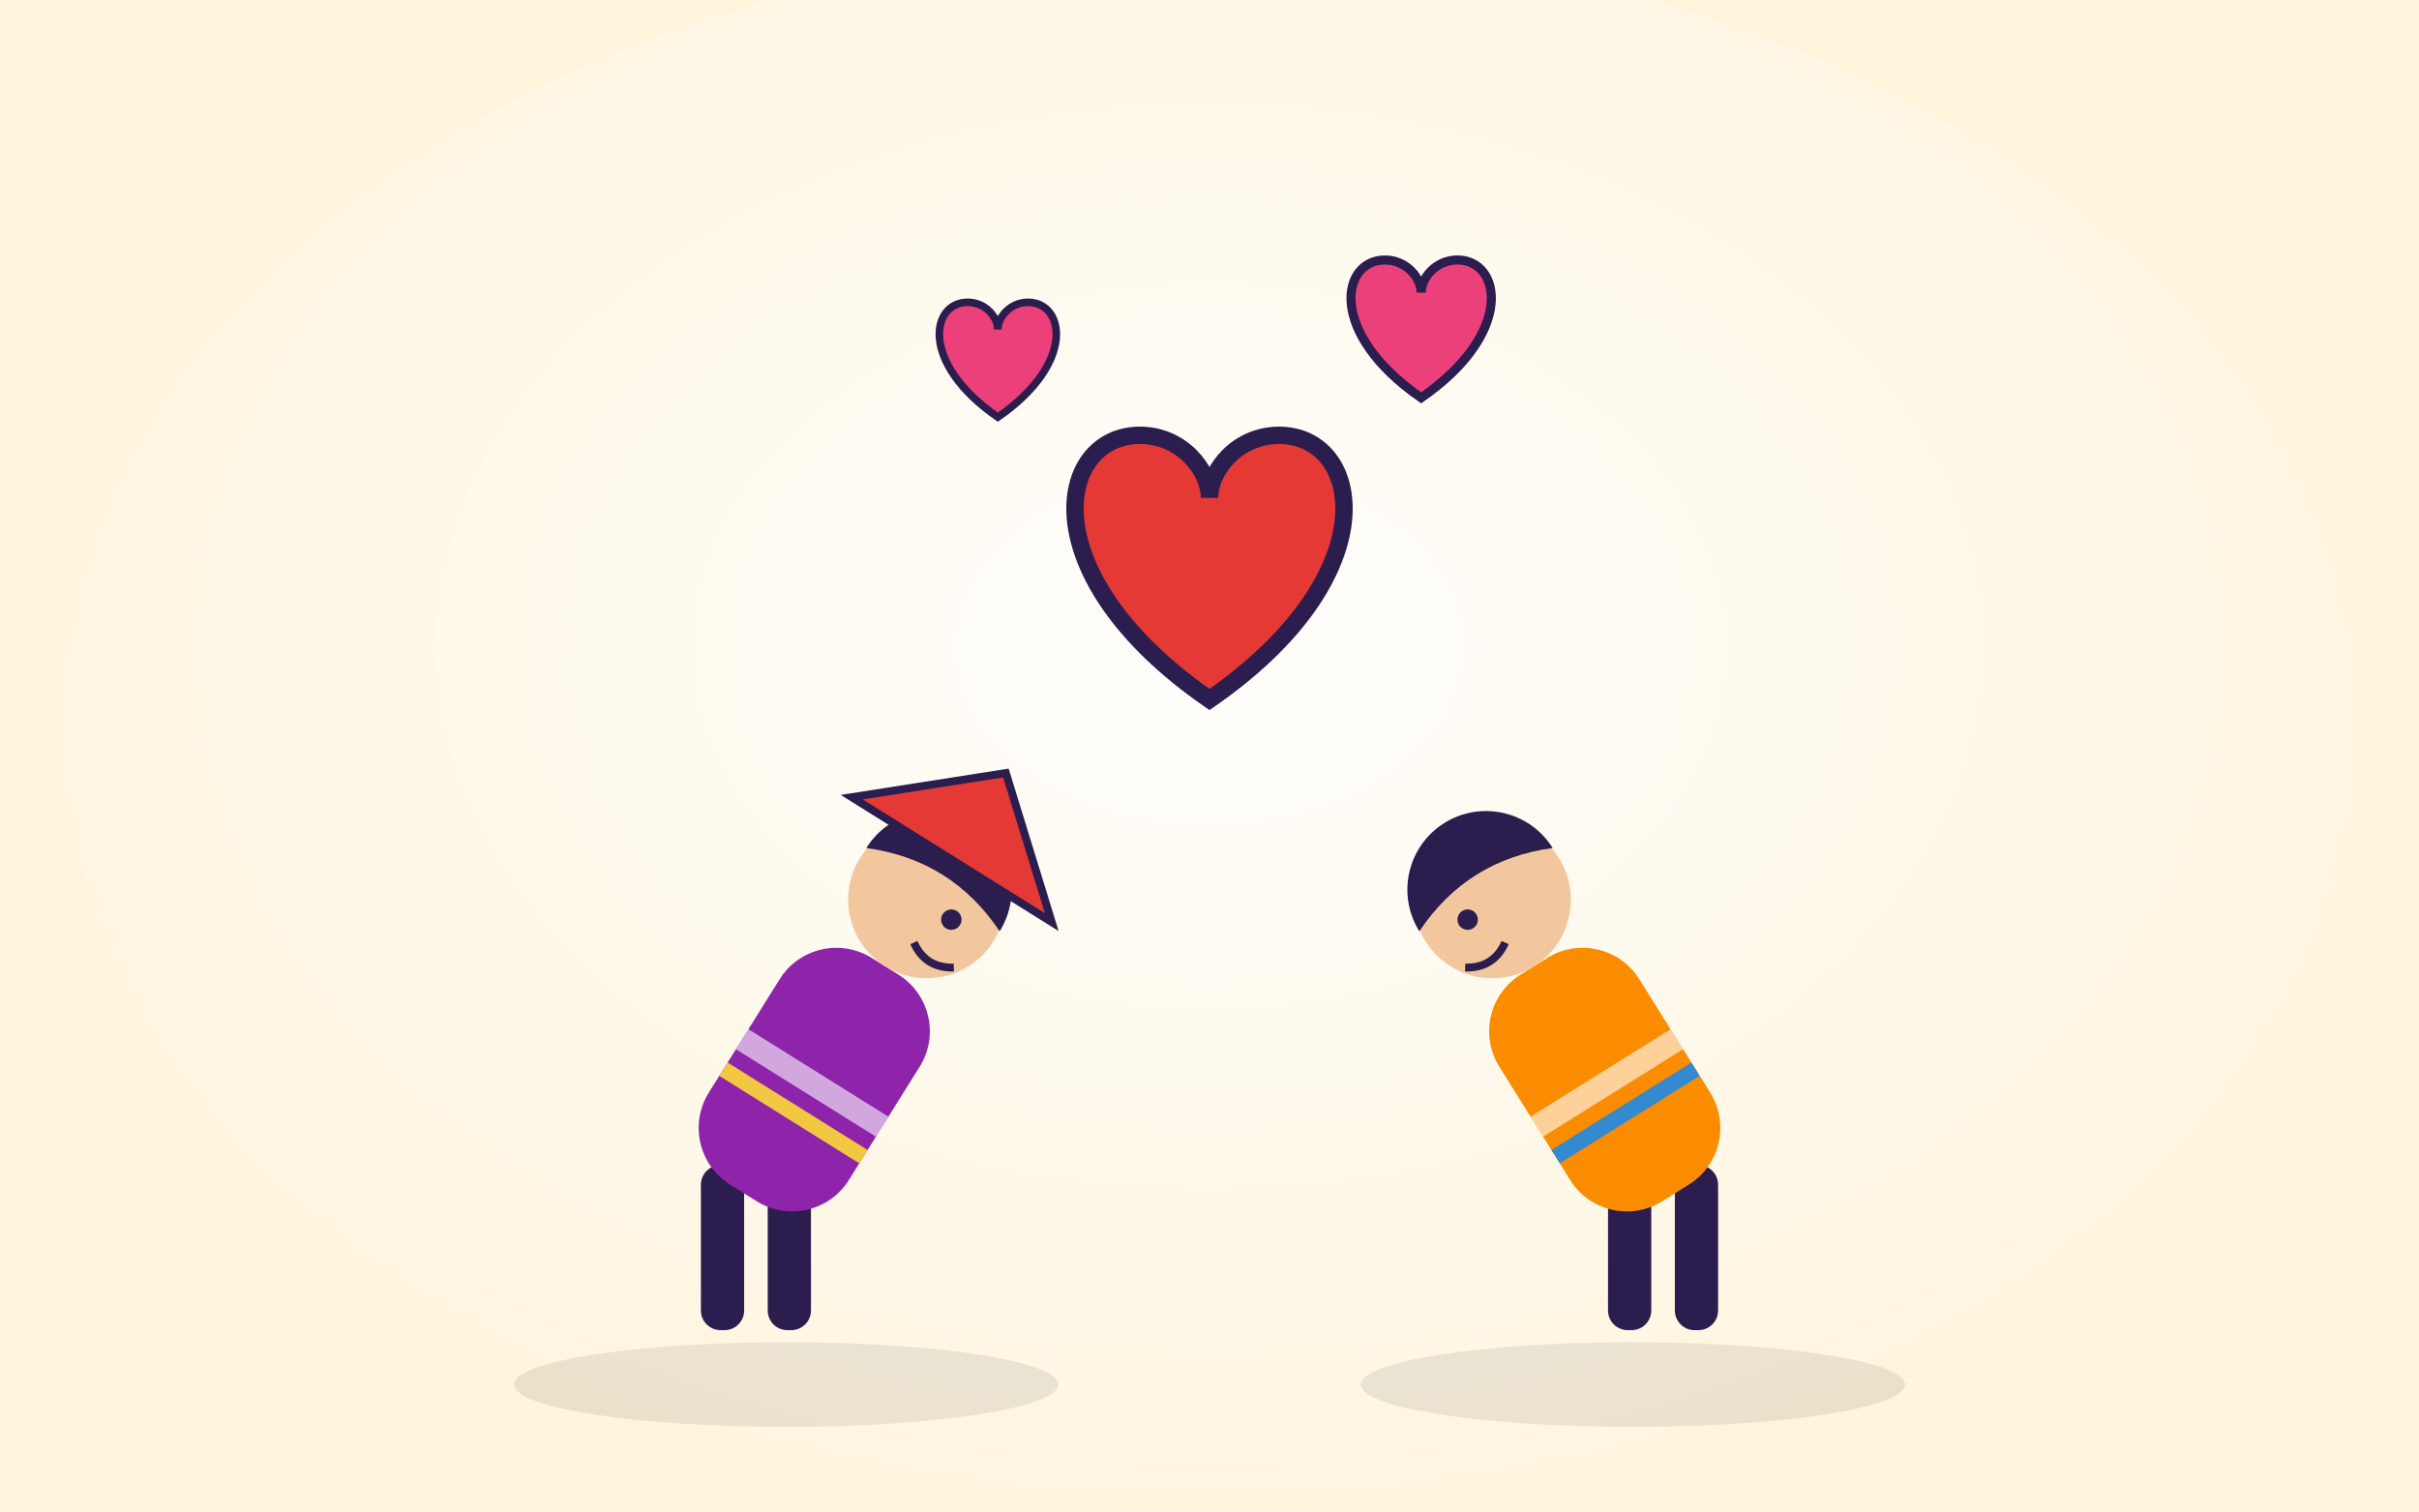
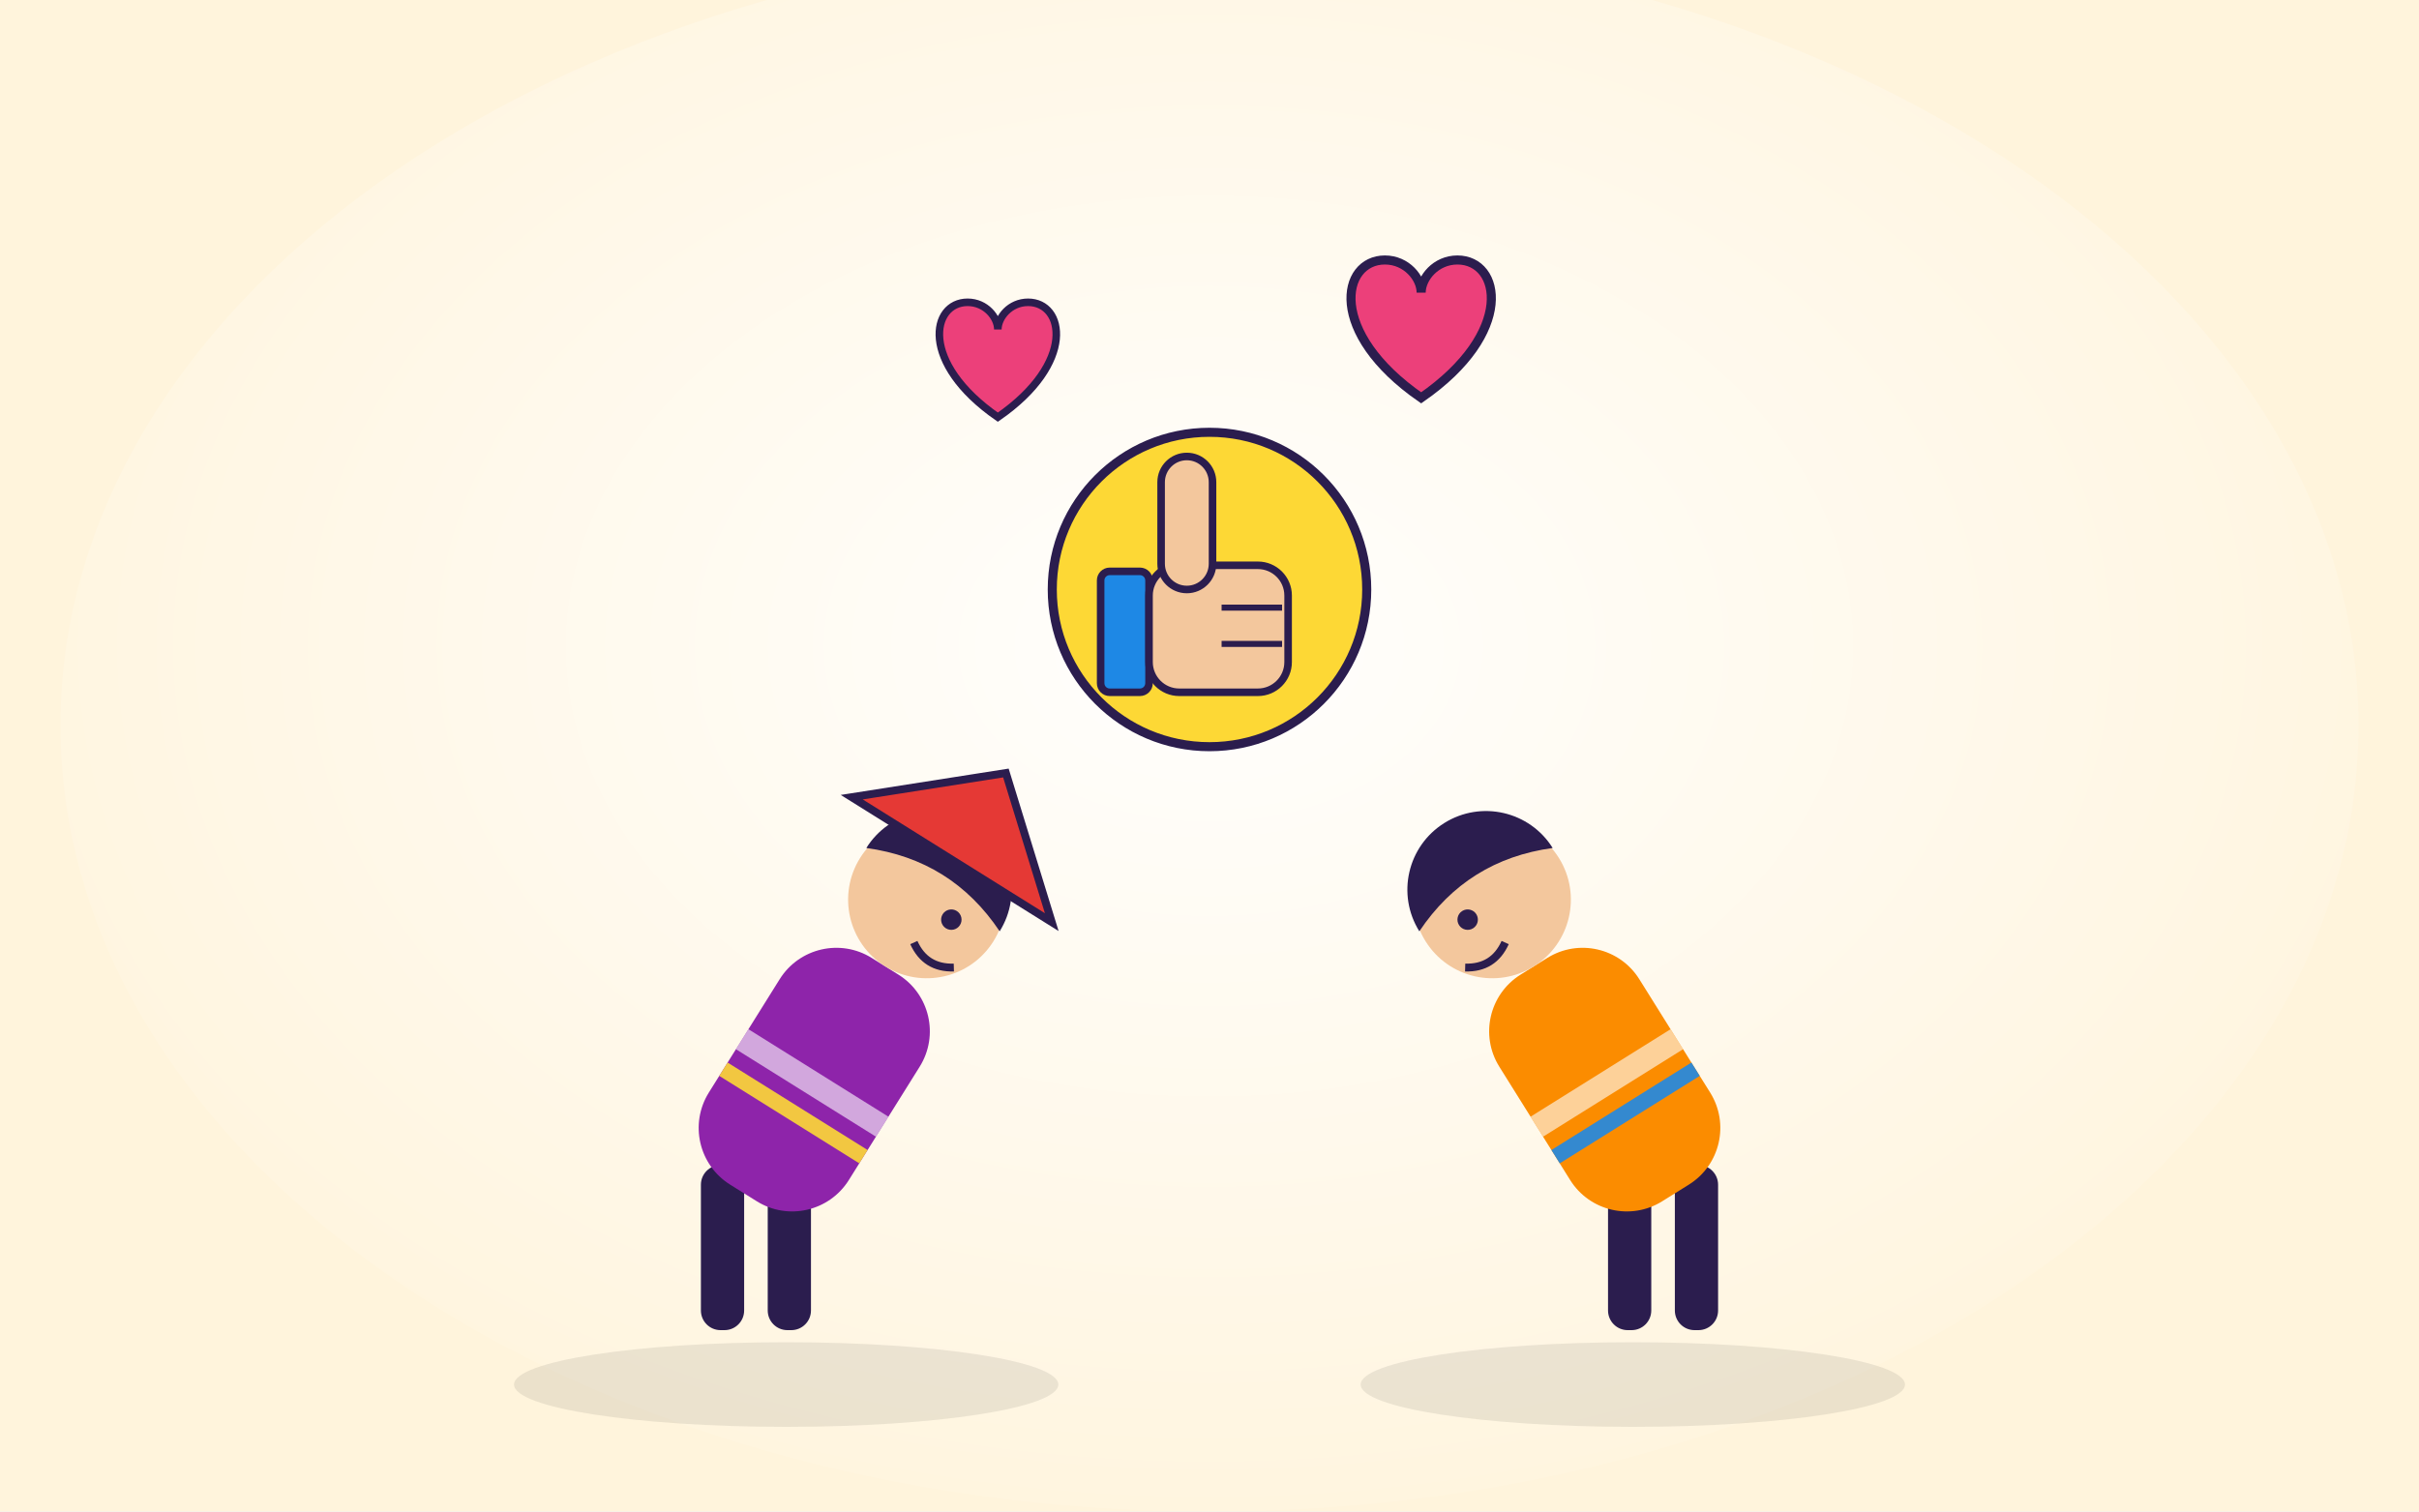
<svg xmlns="http://www.w3.org/2000/svg" viewBox="0 0 800 500" role="img" aria-label="Hai người mặc trang phục khác nhau cúi đầu chào nhau, giữa họ là những trái tim">
  <defs>
    <radialGradient id="glow" cx="50%" cy="45%" r="60%">
      <stop offset="0" stop-color="#fff" stop-opacity=".95" />
      <stop offset="1" stop-color="#fff" stop-opacity="0" />
    </radialGradient>
  </defs>
  <rect width="800" height="500" fill="#fff4dc" />
  <ellipse cx="400" cy="240" rx="380" ry="260" fill="url(#glow)" />
  <ellipse cx="260" cy="458" rx="90" ry="14" fill="#000" opacity=".08" />
  <ellipse cx="540" cy="458" rx="90" ry="14" fill="#000" opacity=".08" />
  <g transform="translate(250 440) scale(1.3 1.3)">
    <rect x="-14" y="-42" width="11" height="42" rx="5" fill="#2b1d4e" />
    <rect x="3" y="-42" width="11" height="42" rx="5" fill="#2b1d4e" />
    <g transform="rotate(32 0 -40)">
      <rect x="-6" y="-96" width="10" height="50" rx="5" fill="#8e24aa" />
      <rect x="-21" y="-102" width="42" height="68" rx="17" fill="#8e24aa" />
      <rect x="-21" y="-70" width="42" height="6" fill="#fff" opacity=".6" />
      <rect x="-21" y="-60" width="42" height="4" fill="#fdd835" opacity=".9" />
      <circle cx="0" cy="-122" r="20" fill="#f3c79d" />
      <path d="M-20 -125 a20 20 0 0 1 40 0 q-20 -9 -40 0z" fill="#2b1d4e" />
      <path d="M-30 -134 L30 -134 L0 -160 Z" fill="#e53935" stroke="#2b1d4e" stroke-width="2" />
      <circle cx="8" cy="-121" r="2.6" fill="#2b1d4e" />
      <path d="M3 -111 q6 4 12 0" stroke="#2b1d4e" stroke-width="2" fill="none" />
    </g>
  </g>
  <g transform="translate(550 440) scale(-1.3 1.3)">
    <rect x="-14" y="-42" width="11" height="42" rx="5" fill="#2b1d4e" />
    <rect x="3" y="-42" width="11" height="42" rx="5" fill="#2b1d4e" />
    <g transform="rotate(32 0 -40)">
      <rect x="-6" y="-96" width="10" height="50" rx="5" fill="#fb8c00" />
      <rect x="-21" y="-102" width="42" height="68" rx="17" fill="#fb8c00" />
      <rect x="-21" y="-70" width="42" height="6" fill="#fff" opacity=".6" />
      <rect x="-21" y="-60" width="42" height="4" fill="#1e88e5" opacity=".9" />
      <circle cx="0" cy="-122" r="20" fill="#f3c79d" />
      <path d="M-20 -125 a20 20 0 0 1 40 0 q-20 -9 -40 0z" fill="#2b1d4e" />
      <circle cx="8" cy="-121" r="2.6" fill="#2b1d4e" />
      <path d="M3 -111 q6 4 12 0" stroke="#2b1d4e" stroke-width="2" fill="none" />
    </g>
  </g>
-   <path transform="translate(400 190) scale(2.3)" d="M0 18 C-26 0 -22 -20 -10 -20 C-4 -20 0 -15 0 -11 C0 -15 4 -20 10 -20 C22 -20 26 0 0 18Z" fill="#e53935" stroke="#2b1d4e" stroke-width="2.5" />
  <path transform="translate(330 120) scale(1)" d="M0 18 C-26 0 -22 -20 -10 -20 C-4 -20 0 -15 0 -11 C0 -15 4 -20 10 -20 C22 -20 26 0 0 18Z" fill="#ec407a" stroke="#2b1d4e" stroke-width="2.5" />
  <path transform="translate(470 110) scale(1.2)" d="M0 18 C-26 0 -22 -20 -10 -20 C-4 -20 0 -15 0 -11 C0 -15 4 -20 10 -20 C22 -20 26 0 0 18Z" fill="#ec407a" stroke="#2b1d4e" stroke-width="2.5" />
+   <g transform="translate(400 195)">
+     <circle r="52" fill="#fdd835" stroke="#2b1d4e" stroke-width="3" />
+     <rect x="-36" y="-6" width="16" height="40" rx="3" fill="#1e88e5" stroke="#2b1d4e" stroke-width="2.5" />
+     <rect x="-20" y="-8" width="46" height="42" rx="10" fill="#f3c79d" stroke="#2b1d4e" stroke-width="2.5" />
+     <rect x="-16" y="-44" width="17" height="44" rx="8.5" fill="#f3c79d" stroke="#2b1d4e" stroke-width="2.5" />
+     <path d="M4 6 H24 M4 18 H24" stroke="#2b1d4e" stroke-width="2" />
+   </g>
</svg>
